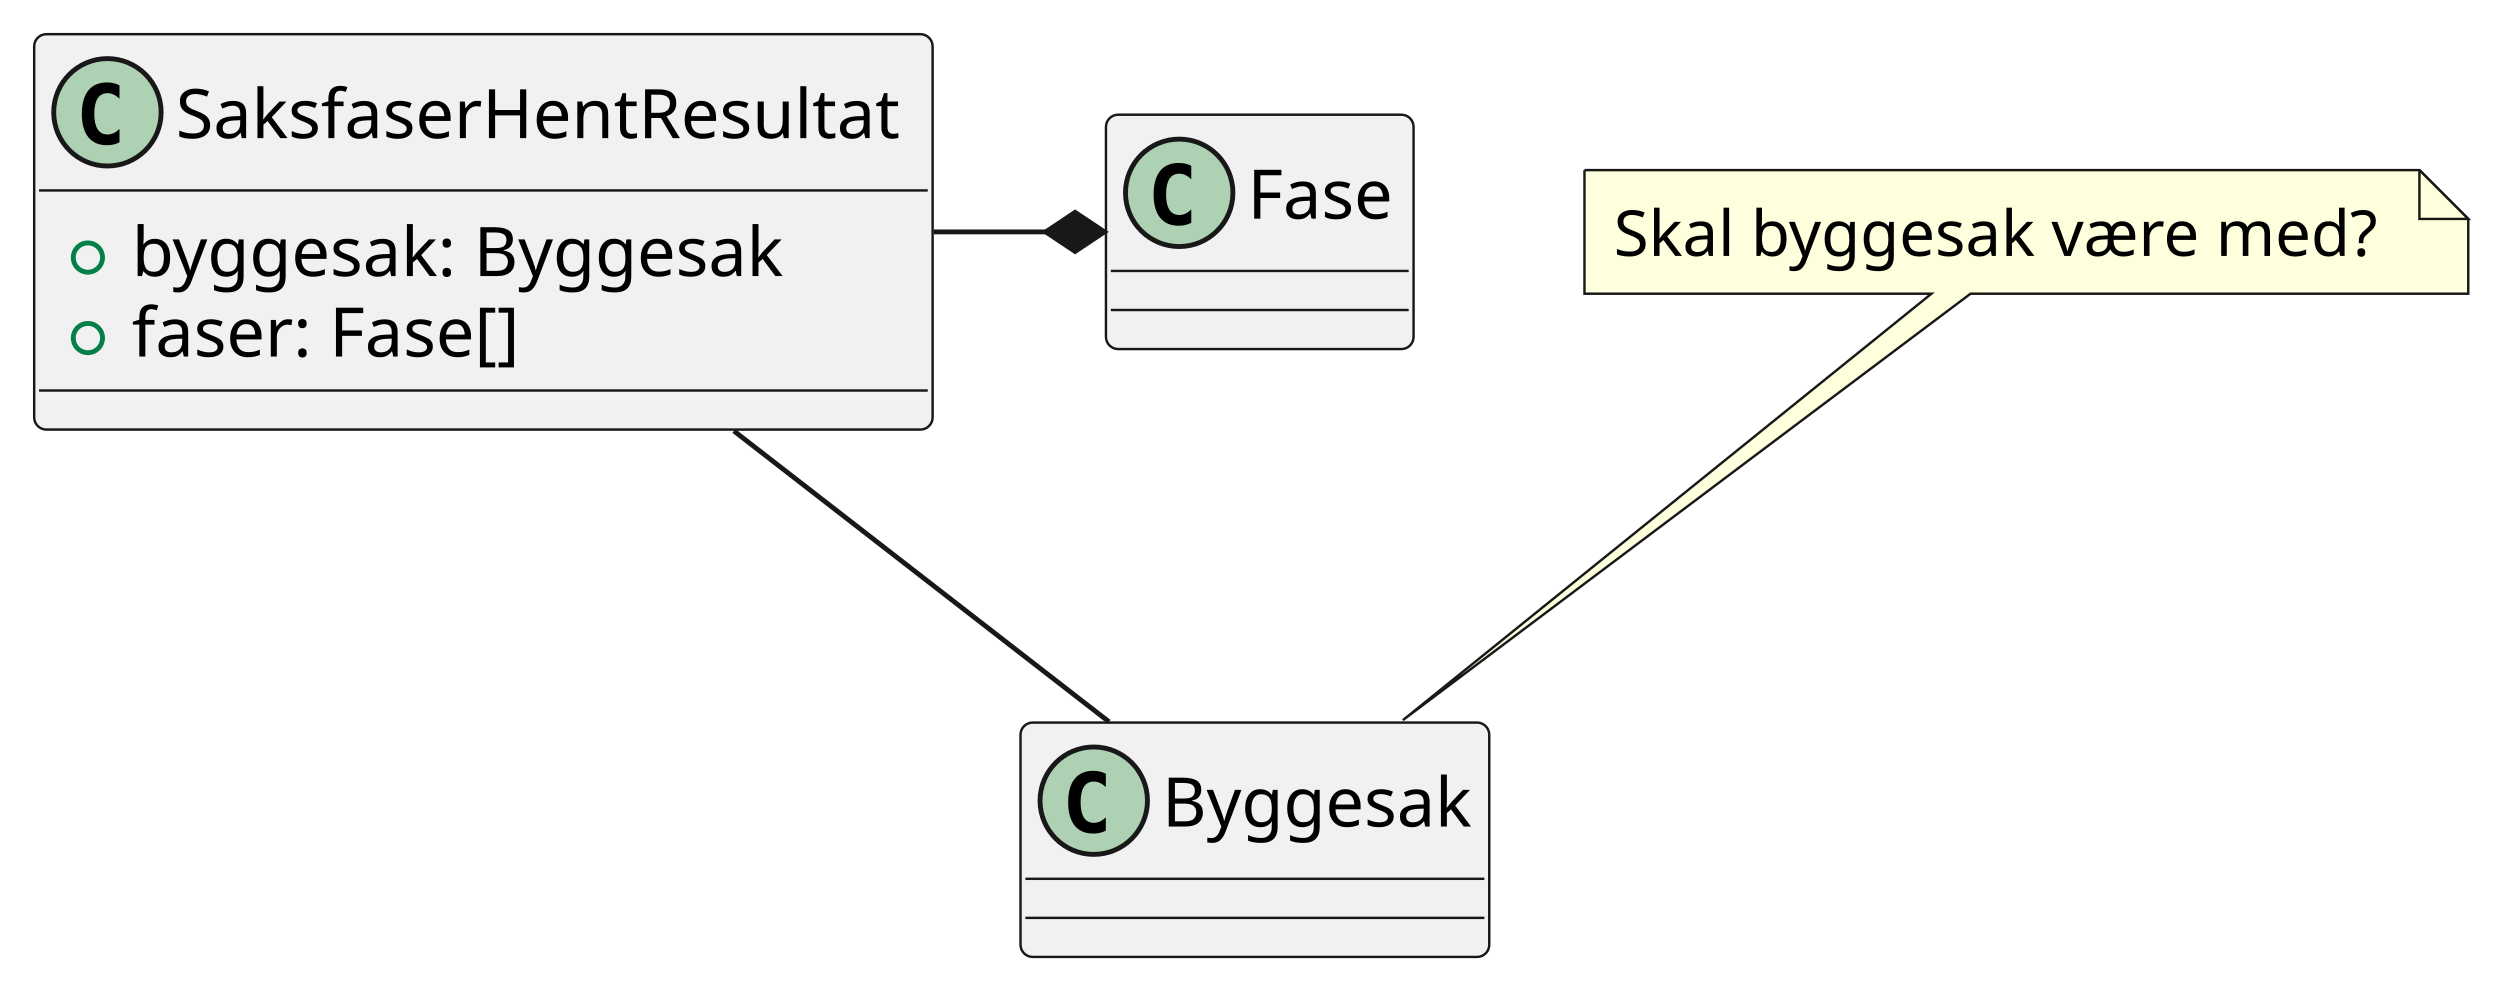
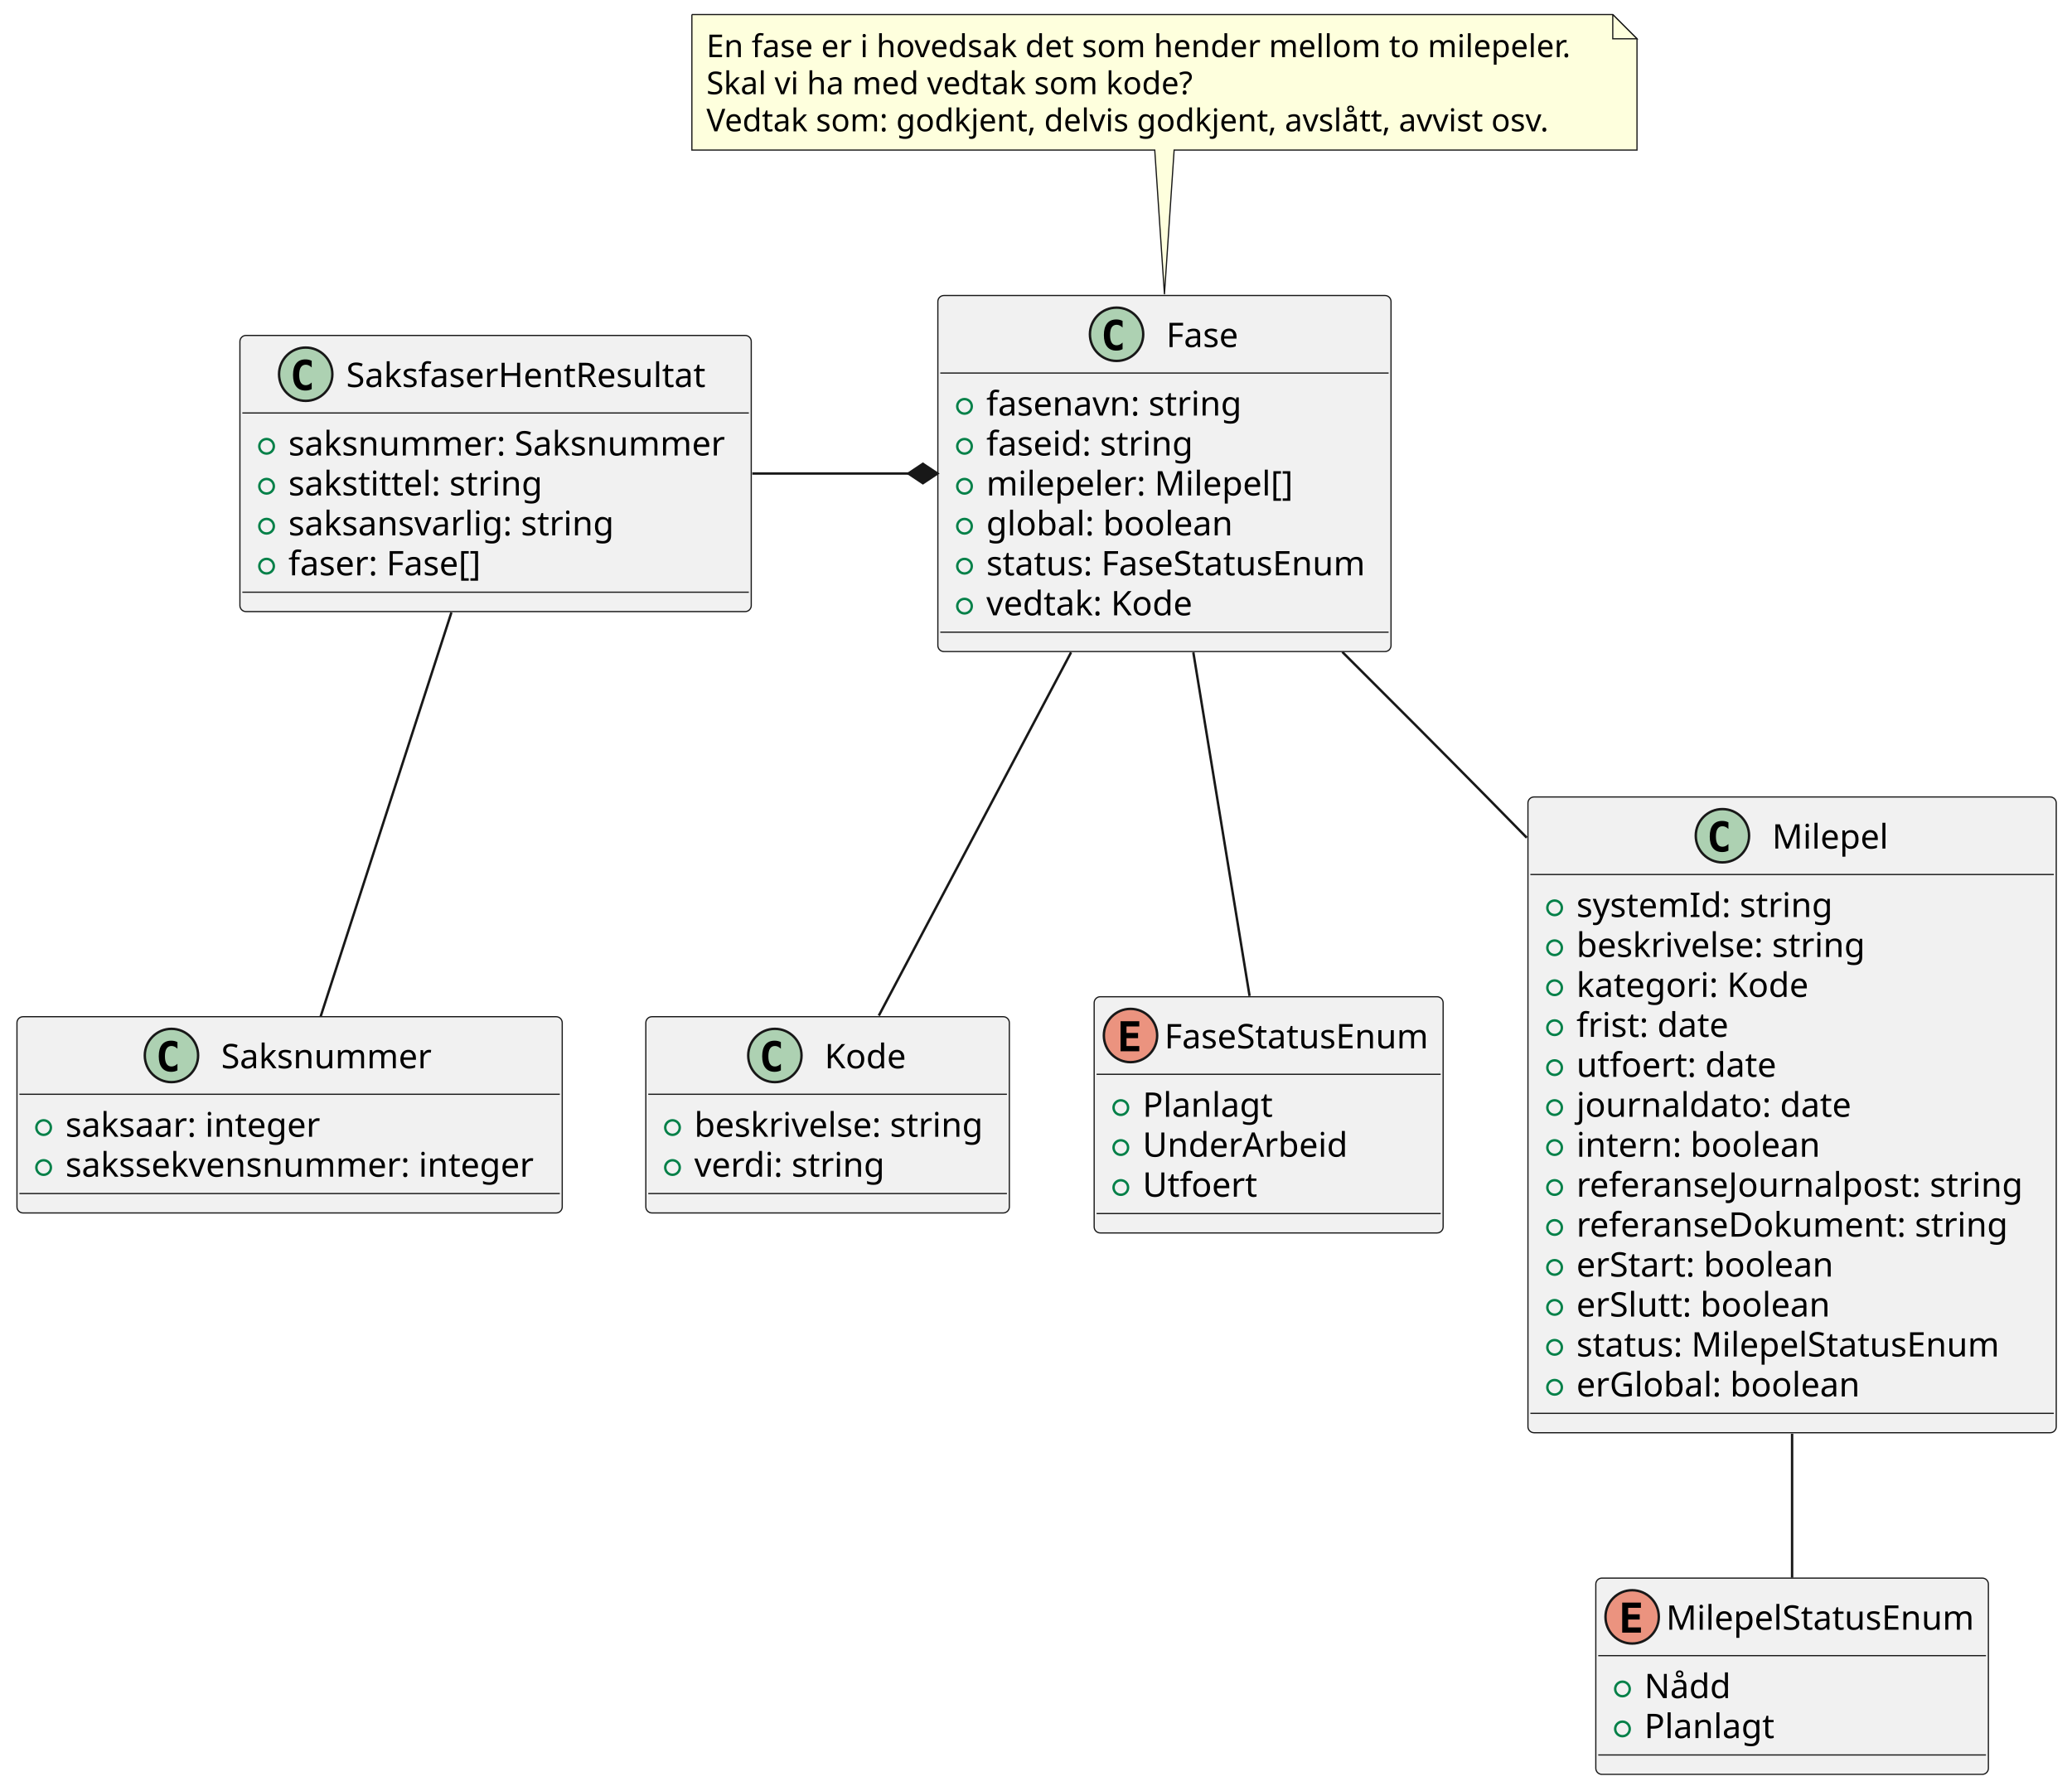
- <svg xmlns="http://www.w3.org/2000/svg" contentStyleType="text/css" height="202px" preserveAspectRatio="none" style="width:512px;height:202px;background:#FFFFFF;" version="1.1" viewBox="0 0 512 202" width="512px" zoomAndPan="magnify">
+ <svg xmlns="http://www.w3.org/2000/svg" contentStyleType="text/css" height="739px" preserveAspectRatio="none" style="width:855px;height:739px;background:#FFFFFF;" version="1.1" viewBox="0 0 855 739" width="855px" zoomAndPan="magnify">
  <defs />
  <g>
    <g id="elem_SaksfaserHentResultat">
-       <rect codeLine="1" fill="#F1F1F1" height="80.977" id="SaksfaserHentResultat" rx="2.5" ry="2.5" style="stroke:#181818;stroke-width:0.5;" width="184" x="7" y="7" />
-       <ellipse cx="22" cy="23" fill="#ADD1B2" rx="11" ry="11" style="stroke:#181818;stroke-width:1.0;" />
-       <path d="M24.473,29.143 Q23.892,29.442 23.253,29.591 Q22.614,29.741 21.908,29.741 Q19.401,29.741 18.081,28.089 Q16.762,26.437 16.762,23.316 Q16.762,20.186 18.081,18.535 Q19.401,16.883 21.908,16.883 Q22.614,16.883 23.261,17.032 Q23.909,17.182 24.473,17.48 L24.473,20.203 Q23.842,19.622 23.249,19.352 Q22.655,19.082 22.024,19.082 Q20.68,19.082 19.995,20.149 Q19.31,21.216 19.31,23.316 Q19.31,25.408 19.995,26.474 Q20.68,27.541 22.024,27.541 Q22.655,27.541 23.249,27.271 Q23.842,27.002 24.473,26.42 Z " fill="#000000" />
-       <text fill="#000000" font-family="sans-serif" font-size="14" lengthAdjust="spacing" textLength="152" x="36" y="28.291">SaksfaserHentResultat</text>
-       <line style="stroke:#181818;stroke-width:0.5;" x1="8" x2="190" y1="39" y2="39" />
-       <ellipse cx="18" cy="52.744" fill="none" rx="3" ry="3" style="stroke:#038048;stroke-width:1.0;" />
-       <text fill="#000000" font-family="sans-serif" font-size="14" lengthAdjust="spacing" textLength="137" x="27" y="56.535">byggesak: Byggesak</text>
-       <ellipse cx="18" cy="69.232" fill="none" rx="3" ry="3" style="stroke:#038048;stroke-width:1.0;" />
-       <text fill="#000000" font-family="sans-serif" font-size="14" lengthAdjust="spacing" textLength="83" x="27" y="73.023">faser: Fase[]</text>
-       <line style="stroke:#181818;stroke-width:0.5;" x1="8" x2="190" y1="79.977" y2="79.977" />
-     </g>
-     <g id="elem_Byggesak">
-       <rect fill="#F1F1F1" height="48" id="Byggesak" rx="2.5" ry="2.5" style="stroke:#181818;stroke-width:0.5;" width="96" x="209" y="147.98" />
-       <ellipse cx="224" cy="163.98" fill="#ADD1B2" rx="11" ry="11" style="stroke:#181818;stroke-width:1.0;" />
-       <path d="M226.473,170.123 Q225.892,170.422 225.253,170.571 Q224.614,170.721 223.908,170.721 Q221.401,170.721 220.082,169.069 Q218.762,167.417 218.762,164.296 Q218.762,161.167 220.082,159.515 Q221.401,157.863 223.908,157.863 Q224.614,157.863 225.261,158.012 Q225.909,158.162 226.473,158.46 L226.473,161.183 Q225.842,160.602 225.249,160.332 Q224.655,160.062 224.024,160.062 Q222.68,160.062 221.995,161.129 Q221.31,162.196 221.31,164.296 Q221.31,166.388 221.995,167.454 Q222.68,168.521 224.024,168.521 Q224.655,168.521 225.249,168.251 Q225.842,167.982 226.473,167.4 Z " fill="#000000" />
-       <text fill="#000000" font-family="sans-serif" font-size="14" lengthAdjust="spacing" textLength="64" x="238" y="169.271">Byggesak</text>
-       <line style="stroke:#181818;stroke-width:0.5;" x1="210" x2="304" y1="179.98" y2="179.98" />
-       <line style="stroke:#181818;stroke-width:0.5;" x1="210" x2="304" y1="187.98" y2="187.98" />
+       <rect codeLine="1" fill="#F1F1F1" height="113.953" id="SaksfaserHentResultat" rx="2.5" ry="2.5" style="stroke:#181818;stroke-width:0.5;" width="211" x="99" y="138.42" />
+       <ellipse cx="126.15" cy="154.42" fill="#ADD1B2" rx="11" ry="11" style="stroke:#181818;stroke-width:1.0;" />
+       <path d="M128.623,160.563 Q128.042,160.862 127.403,161.011 Q126.764,161.161 126.058,161.161 Q123.551,161.161 122.231,159.509 Q120.912,157.857 120.912,154.736 Q120.912,151.607 122.231,149.955 Q123.551,148.303 126.058,148.303 Q126.764,148.303 127.411,148.452 Q128.059,148.602 128.623,148.9 L128.623,151.623 Q127.992,151.042 127.399,150.772 Q126.805,150.502 126.174,150.502 Q124.83,150.502 124.145,151.569 Q123.46,152.636 123.46,154.736 Q123.46,156.828 124.145,157.894 Q124.83,158.961 126.174,158.961 Q126.805,158.961 127.399,158.691 Q127.992,158.422 128.623,157.84 Z " fill="#000000" />
+       <text fill="#000000" font-family="sans-serif" font-size="14" lengthAdjust="spacing" textLength="152" x="142.85" y="159.711">SaksfaserHentResultat</text>
+       <line style="stroke:#181818;stroke-width:0.5;" x1="100" x2="309" y1="170.42" y2="170.42" />
+       <ellipse cx="110" cy="184.164" fill="none" rx="3" ry="3" style="stroke:#038048;stroke-width:1.0;" />
+       <text fill="#000000" font-family="sans-serif" font-size="14" lengthAdjust="spacing" textLength="185" x="119" y="187.955">saksnummer: Saksnummer</text>
+       <ellipse cx="110" cy="200.652" fill="none" rx="3" ry="3" style="stroke:#038048;stroke-width:1.0;" />
+       <text fill="#000000" font-family="sans-serif" font-size="14" lengthAdjust="spacing" textLength="109" x="119" y="204.443">sakstittel: string</text>
+       <ellipse cx="110" cy="217.141" fill="none" rx="3" ry="3" style="stroke:#038048;stroke-width:1.0;" />
+       <text fill="#000000" font-family="sans-serif" font-size="14" lengthAdjust="spacing" textLength="140" x="119" y="220.932">saksansvarlig: string</text>
+       <ellipse cx="110" cy="233.629" fill="none" rx="3" ry="3" style="stroke:#038048;stroke-width:1.0;" />
+       <text fill="#000000" font-family="sans-serif" font-size="14" lengthAdjust="spacing" textLength="83" x="119" y="237.42">faser: Fase[]</text>
+       <line style="stroke:#181818;stroke-width:0.5;" x1="100" x2="309" y1="244.373" y2="244.373" />
    </g>
    <g id="elem_Fase">
-       <rect fill="#F1F1F1" height="48" id="Fase" rx="2.5" ry="2.5" style="stroke:#181818;stroke-width:0.5;" width="63" x="226.5" y="23.49" />
-       <ellipse cx="241.5" cy="39.49" fill="#ADD1B2" rx="11" ry="11" style="stroke:#181818;stroke-width:1.0;" />
-       <path d="M243.973,45.633 Q243.392,45.932 242.753,46.081 Q242.114,46.231 241.408,46.231 Q238.901,46.231 237.582,44.579 Q236.262,42.927 236.262,39.806 Q236.262,36.676 237.582,35.025 Q238.901,33.373 241.408,33.373 Q242.114,33.373 242.761,33.522 Q243.409,33.672 243.973,33.971 L243.973,36.693 Q243.342,36.112 242.749,35.842 Q242.155,35.572 241.524,35.572 Q240.18,35.572 239.495,36.639 Q238.81,37.706 238.81,39.806 Q238.81,41.898 239.495,42.964 Q240.18,44.031 241.524,44.031 Q242.155,44.031 242.749,43.761 Q243.342,43.492 243.973,42.91 Z " fill="#000000" />
-       <text fill="#000000" font-family="sans-serif" font-size="14" lengthAdjust="spacing" textLength="31" x="255.5" y="44.781">Fase</text>
-       <line style="stroke:#181818;stroke-width:0.5;" x1="227.5" x2="288.5" y1="55.49" y2="55.49" />
-       <line style="stroke:#181818;stroke-width:0.5;" x1="227.5" x2="288.5" y1="63.49" y2="63.49" />
+       <rect codeLine="13" fill="#F1F1F1" height="146.93" id="Fase" rx="2.5" ry="2.5" style="stroke:#181818;stroke-width:0.5;" width="187" x="387" y="121.94" />
+       <ellipse cx="460.75" cy="137.94" fill="#ADD1B2" rx="11" ry="11" style="stroke:#181818;stroke-width:1.0;" />
+       <path d="M463.223,144.083 Q462.642,144.382 462.003,144.531 Q461.364,144.681 460.658,144.681 Q458.151,144.681 456.832,143.029 Q455.512,141.377 455.512,138.256 Q455.512,135.126 456.832,133.475 Q458.151,131.823 460.658,131.823 Q461.364,131.823 462.011,131.972 Q462.659,132.122 463.223,132.421 L463.223,135.143 Q462.592,134.562 461.999,134.292 Q461.405,134.023 460.774,134.023 Q459.43,134.023 458.745,135.089 Q458.06,136.156 458.06,138.256 Q458.06,140.348 458.745,141.414 Q459.43,142.481 460.774,142.481 Q461.405,142.481 461.999,142.211 Q462.592,141.941 463.223,141.36 Z " fill="#000000" />
+       <text fill="#000000" font-family="sans-serif" font-size="14" lengthAdjust="spacing" textLength="31" x="481.25" y="143.231">Fase</text>
+       <line style="stroke:#181818;stroke-width:0.5;" x1="388" x2="573" y1="153.94" y2="153.94" />
+       <ellipse cx="398" cy="167.684" fill="none" rx="3" ry="3" style="stroke:#038048;stroke-width:1.0;" />
+       <text fill="#000000" font-family="sans-serif" font-size="14" lengthAdjust="spacing" textLength="109" x="407" y="171.475">fasenavn: string</text>
+       <ellipse cx="398" cy="184.172" fill="none" rx="3" ry="3" style="stroke:#038048;stroke-width:1.0;" />
+       <text fill="#000000" font-family="sans-serif" font-size="14" lengthAdjust="spacing" textLength="89" x="407" y="187.963">faseid: string</text>
+       <ellipse cx="398" cy="200.661" fill="none" rx="3" ry="3" style="stroke:#038048;stroke-width:1.0;" />
+       <text fill="#000000" font-family="sans-serif" font-size="14" lengthAdjust="spacing" textLength="131" x="407" y="204.452">milepeler: Milepel[]</text>
+       <ellipse cx="398" cy="217.149" fill="none" rx="3" ry="3" style="stroke:#038048;stroke-width:1.0;" />
+       <text fill="#000000" font-family="sans-serif" font-size="14" lengthAdjust="spacing" textLength="107" x="407" y="220.94">global: boolean</text>
+       <ellipse cx="398" cy="233.637" fill="none" rx="3" ry="3" style="stroke:#038048;stroke-width:1.0;" />
+       <text fill="#000000" font-family="sans-serif" font-size="14" lengthAdjust="spacing" textLength="161" x="407" y="237.428">status: FaseStatusEnum</text>
+       <ellipse cx="398" cy="250.125" fill="none" rx="3" ry="3" style="stroke:#038048;stroke-width:1.0;" />
+       <text fill="#000000" font-family="sans-serif" font-size="14" lengthAdjust="spacing" textLength="88" x="407" y="253.917">vedtak: Kode</text>
+       <line style="stroke:#181818;stroke-width:0.5;" x1="388" x2="573" y1="260.87" y2="260.87" />
+     </g>
+     <g id="elem_Saksnummer">
+       <rect codeLine="62" fill="#F1F1F1" height="80.977" id="Saksnummer" rx="2.5" ry="2.5" style="stroke:#181818;stroke-width:0.5;" width="225" x="7" y="419.55" />
+       <ellipse cx="70.75" cy="435.55" fill="#ADD1B2" rx="11" ry="11" style="stroke:#181818;stroke-width:1.0;" />
+       <path d="M73.223,441.693 Q72.642,441.992 72.003,442.141 Q71.364,442.291 70.658,442.291 Q68.151,442.291 66.832,440.639 Q65.512,438.987 65.512,435.866 Q65.512,432.736 66.832,431.085 Q68.151,429.433 70.658,429.433 Q71.364,429.433 72.011,429.582 Q72.659,429.732 73.223,430.031 L73.223,432.753 Q72.592,432.172 71.999,431.902 Q71.405,431.632 70.774,431.632 Q69.43,431.632 68.745,432.699 Q68.06,433.766 68.06,435.866 Q68.06,437.958 68.745,439.024 Q69.43,440.091 70.774,440.091 Q71.405,440.091 71.999,439.821 Q72.592,439.551 73.223,438.97 Z " fill="#000000" />
+       <text fill="#000000" font-family="sans-serif" font-size="14" lengthAdjust="spacing" textLength="89" x="91.25" y="440.841">Saksnummer</text>
+       <line style="stroke:#181818;stroke-width:0.5;" x1="8" x2="231" y1="451.55" y2="451.55" />
+       <ellipse cx="18" cy="465.294" fill="none" rx="3" ry="3" style="stroke:#038048;stroke-width:1.0;" />
+       <text fill="#000000" font-family="sans-serif" font-size="14" lengthAdjust="spacing" textLength="109" x="27" y="469.085">saksaar: integer</text>
+       <ellipse cx="18" cy="481.782" fill="none" rx="3" ry="3" style="stroke:#038048;stroke-width:1.0;" />
+       <text fill="#000000" font-family="sans-serif" font-size="14" lengthAdjust="spacing" textLength="199" x="27" y="485.573">sakssekvensnummer: integer</text>
+       <line style="stroke:#181818;stroke-width:0.5;" x1="8" x2="231" y1="492.527" y2="492.527" />
    </g>
    <g id="elem_GMN7">
-       <path d="M324.5,34.84 L324.5,60.151 A0,0 0 0 0 324.5,60.151 L395.56,60.151 L287.31,147.48 L403.56,60.151 L505.5,60.151 A0,0 0 0 0 505.5,60.151 L505.5,44.84 L495.5,34.84 L324.5,34.84 A0,0 0 0 0 324.5,34.84 " fill="#FEFFDD" style="stroke:#181818;stroke-width:0.5;" />
-       <path d="M495.5,34.84 L495.5,44.84 L505.5,44.84 L495.5,34.84 " fill="#FEFFDD" style="stroke:#181818;stroke-width:0.5;" />
-       <text fill="#000000" font-family="sans-serif" font-size="13" lengthAdjust="spacing" textLength="160" x="330.5" y="52.408">Skal byggesak være med?</text>
+       <path d="M285.5,6 L285.5,61.932 A0,0 0 0 0 285.5,61.932 L476.5,61.932 L480.5,121.44 L484.5,61.932 L675.5,61.932 A0,0 0 0 0 675.5,61.932 L675.5,16 L665.5,6 L285.5,6 A0,0 0 0 0 285.5,6 " fill="#FEFFDD" style="stroke:#181818;stroke-width:0.5;" />
+       <path d="M665.5,6 L665.5,16 L675.5,16 L665.5,6 " fill="#FEFFDD" style="stroke:#181818;stroke-width:0.5;" />
+       <text fill="#000000" font-family="sans-serif" font-size="13" lengthAdjust="spacing" textLength="369" x="291.5" y="23.568">En fase er i hovedsak det som hender mellom to milepeler.</text>
+       <text fill="#000000" font-family="sans-serif" font-size="13" lengthAdjust="spacing" textLength="208" x="291.5" y="38.879">Skal vi ha med vedtak som kode?</text>
+       <text fill="#000000" font-family="sans-serif" font-size="13" lengthAdjust="spacing" textLength="368" x="291.5" y="54.19">Vedtak som: godkjent, delvis godkjent, avslått, avvist osv.</text>
    </g>
-     <g id="link_SaksfaserHentResultat_Byggesak">
-       <path codeLine="6" d="M150.3,88.26 C175.71,107.96 205.5,131.05 227.13,147.83 " fill="none" id="SaksfaserHentResultat-Byggesak" style="stroke:#181818;stroke-width:1.0;" />
+     <g id="elem_Kode">
+       <rect codeLine="24" fill="#F1F1F1" height="80.977" id="Kode" rx="2.5" ry="2.5" style="stroke:#181818;stroke-width:0.5;" width="150" x="266.5" y="419.55" />
+       <ellipse cx="319.75" cy="435.55" fill="#ADD1B2" rx="11" ry="11" style="stroke:#181818;stroke-width:1.0;" />
+       <path d="M322.223,441.693 Q321.642,441.992 321.003,442.141 Q320.364,442.291 319.658,442.291 Q317.151,442.291 315.832,440.639 Q314.512,438.987 314.512,435.866 Q314.512,432.736 315.832,431.085 Q317.151,429.433 319.658,429.433 Q320.364,429.433 321.011,429.582 Q321.659,429.732 322.223,430.031 L322.223,432.753 Q321.592,432.172 320.999,431.902 Q320.405,431.632 319.774,431.632 Q318.43,431.632 317.745,432.699 Q317.06,433.766 317.06,435.866 Q317.06,437.958 317.745,439.024 Q318.43,440.091 319.774,440.091 Q320.405,440.091 320.999,439.821 Q321.592,439.551 322.223,438.97 Z " fill="#000000" />
+       <text fill="#000000" font-family="sans-serif" font-size="14" lengthAdjust="spacing" textLength="35" x="340.25" y="440.841">Kode</text>
+       <line style="stroke:#181818;stroke-width:0.5;" x1="267.5" x2="415.5" y1="451.55" y2="451.55" />
+       <ellipse cx="277.5" cy="465.294" fill="none" rx="3" ry="3" style="stroke:#038048;stroke-width:1.0;" />
+       <text fill="#000000" font-family="sans-serif" font-size="14" lengthAdjust="spacing" textLength="124" x="286.5" y="469.085">beskrivelse: string</text>
+       <ellipse cx="277.5" cy="481.782" fill="none" rx="3" ry="3" style="stroke:#038048;stroke-width:1.0;" />
+       <text fill="#000000" font-family="sans-serif" font-size="14" lengthAdjust="spacing" textLength="82" x="286.5" y="485.573">verdi: string</text>
+       <line style="stroke:#181818;stroke-width:0.5;" x1="267.5" x2="415.5" y1="492.527" y2="492.527" />
+     </g>
+     <g id="elem_FaseStatusEnum">
+       <rect codeLine="31" fill="#F1F1F1" height="97.465" id="FaseStatusEnum" rx="2.5" ry="2.5" style="stroke:#181818;stroke-width:0.5;" width="144" x="451.5" y="411.31" />
+       <ellipse cx="466.5" cy="427.31" fill="#EB937F" rx="11" ry="11" style="stroke:#181818;stroke-width:1.0;" />
+       <path d="M470.114,433.81 L462.394,433.81 L462.394,421.417 L470.114,421.417 L470.114,423.575 L464.843,423.575 L464.843,426.248 L469.616,426.248 L469.616,428.406 L464.843,428.406 L464.843,431.652 L470.114,431.652 Z " fill="#000000" />
+       <text fill="#000000" font-family="sans-serif" font-size="14" lengthAdjust="spacing" textLength="112" x="480.5" y="432.601">FaseStatusEnum</text>
+       <line style="stroke:#181818;stroke-width:0.5;" x1="452.5" x2="594.5" y1="443.31" y2="443.31" />
+       <ellipse cx="462.5" cy="457.054" fill="none" rx="3" ry="3" style="stroke:#038048;stroke-width:1.0;" />
+       <text fill="#000000" font-family="sans-serif" font-size="14" lengthAdjust="spacing" textLength="55" x="471.5" y="460.845">Planlagt</text>
+       <ellipse cx="462.5" cy="473.542" fill="none" rx="3" ry="3" style="stroke:#038048;stroke-width:1.0;" />
+       <text fill="#000000" font-family="sans-serif" font-size="14" lengthAdjust="spacing" textLength="88" x="471.5" y="477.333">UnderArbeid</text>
+       <ellipse cx="462.5" cy="490.031" fill="none" rx="3" ry="3" style="stroke:#038048;stroke-width:1.0;" />
+       <text fill="#000000" font-family="sans-serif" font-size="14" lengthAdjust="spacing" textLength="48" x="471.5" y="493.822">Utfoert</text>
+       <line style="stroke:#181818;stroke-width:0.5;" x1="452.5" x2="594.5" y1="500.775" y2="500.775" />
+     </g>
+     <g id="elem_Milepel">
+       <rect codeLine="39" fill="#F1F1F1" height="262.348" id="Milepel" rx="2.5" ry="2.5" style="stroke:#181818;stroke-width:0.5;" width="218" x="630.5" y="328.87" />
+       <ellipse cx="710.75" cy="344.87" fill="#ADD1B2" rx="11" ry="11" style="stroke:#181818;stroke-width:1.0;" />
+       <path d="M713.223,351.013 Q712.642,351.312 712.003,351.461 Q711.364,351.611 710.658,351.611 Q708.151,351.611 706.832,349.959 Q705.512,348.307 705.512,345.186 Q705.512,342.057 706.832,340.405 Q708.151,338.753 710.658,338.753 Q711.364,338.753 712.011,338.902 Q712.659,339.052 713.223,339.351 L713.223,342.073 Q712.592,341.492 711.999,341.222 Q711.405,340.952 710.774,340.952 Q709.43,340.952 708.745,342.019 Q708.06,343.086 708.06,345.186 Q708.06,347.278 708.745,348.344 Q709.43,349.411 710.774,349.411 Q711.405,349.411 711.999,349.141 Q712.592,348.872 713.223,348.29 Z " fill="#000000" />
+       <text fill="#000000" font-family="sans-serif" font-size="14" lengthAdjust="spacing" textLength="49" x="731.25" y="350.161">Milepel</text>
+       <line style="stroke:#181818;stroke-width:0.5;" x1="631.5" x2="847.5" y1="360.87" y2="360.87" />
+       <ellipse cx="641.5" cy="374.614" fill="none" rx="3" ry="3" style="stroke:#038048;stroke-width:1.0;" />
+       <text fill="#000000" font-family="sans-serif" font-size="14" lengthAdjust="spacing" textLength="108" x="650.5" y="378.405">systemId: string</text>
+       <ellipse cx="641.5" cy="391.102" fill="none" rx="3" ry="3" style="stroke:#038048;stroke-width:1.0;" />
+       <text fill="#000000" font-family="sans-serif" font-size="14" lengthAdjust="spacing" textLength="124" x="650.5" y="394.893">beskrivelse: string</text>
+       <ellipse cx="641.5" cy="407.591" fill="none" rx="3" ry="3" style="stroke:#038048;stroke-width:1.0;" />
+       <text fill="#000000" font-family="sans-serif" font-size="14" lengthAdjust="spacing" textLength="100" x="650.5" y="411.382">kategori: Kode</text>
+       <ellipse cx="641.5" cy="424.079" fill="none" rx="3" ry="3" style="stroke:#038048;stroke-width:1.0;" />
+       <text fill="#000000" font-family="sans-serif" font-size="14" lengthAdjust="spacing" textLength="65" x="650.5" y="427.87">frist: date</text>
+       <ellipse cx="641.5" cy="440.567" fill="none" rx="3" ry="3" style="stroke:#038048;stroke-width:1.0;" />
+       <text fill="#000000" font-family="sans-serif" font-size="14" lengthAdjust="spacing" textLength="85" x="650.5" y="444.358">utfoert: date</text>
+       <ellipse cx="641.5" cy="457.055" fill="none" rx="3" ry="3" style="stroke:#038048;stroke-width:1.0;" />
+       <text fill="#000000" font-family="sans-serif" font-size="14" lengthAdjust="spacing" textLength="118" x="650.5" y="460.847">journaldato: date</text>
+       <ellipse cx="641.5" cy="473.544" fill="none" rx="3" ry="3" style="stroke:#038048;stroke-width:1.0;" />
+       <text fill="#000000" font-family="sans-serif" font-size="14" lengthAdjust="spacing" textLength="105" x="650.5" y="477.335">intern: boolean</text>
+       <ellipse cx="641.5" cy="490.032" fill="none" rx="3" ry="3" style="stroke:#038048;stroke-width:1.0;" />
+       <text fill="#000000" font-family="sans-serif" font-size="14" lengthAdjust="spacing" textLength="192" x="650.5" y="493.823">referanseJournalpost: string</text>
+       <ellipse cx="641.5" cy="506.52" fill="none" rx="3" ry="3" style="stroke:#038048;stroke-width:1.0;" />
+       <text fill="#000000" font-family="sans-serif" font-size="14" lengthAdjust="spacing" textLength="184" x="650.5" y="510.311">referanseDokument: string</text>
+       <ellipse cx="641.5" cy="523.009" fill="none" rx="3" ry="3" style="stroke:#038048;stroke-width:1.0;" />
+       <text fill="#000000" font-family="sans-serif" font-size="14" lengthAdjust="spacing" textLength="110" x="650.5" y="526.8">erStart: boolean</text>
+       <ellipse cx="641.5" cy="539.497" fill="none" rx="3" ry="3" style="stroke:#038048;stroke-width:1.0;" />
+       <text fill="#000000" font-family="sans-serif" font-size="14" lengthAdjust="spacing" textLength="109" x="650.5" y="543.288">erSlutt: boolean</text>
+       <ellipse cx="641.5" cy="555.985" fill="none" rx="3" ry="3" style="stroke:#038048;stroke-width:1.0;" />
+       <text fill="#000000" font-family="sans-serif" font-size="14" lengthAdjust="spacing" textLength="179" x="650.5" y="559.776">status: MilepelStatusEnum</text>
+       <ellipse cx="641.5" cy="572.473" fill="none" rx="3" ry="3" style="stroke:#038048;stroke-width:1.0;" />
+       <text fill="#000000" font-family="sans-serif" font-size="14" lengthAdjust="spacing" textLength="122" x="650.5" y="576.264">erGlobal: boolean</text>
+       <line style="stroke:#181818;stroke-width:0.5;" x1="631.5" x2="847.5" y1="583.218" y2="583.218" />
+     </g>
+     <g id="elem_MilepelStatusEnum">
+       <rect codeLine="57" fill="#F1F1F1" height="80.977" id="MilepelStatusEnum" rx="2.5" ry="2.5" style="stroke:#181818;stroke-width:0.5;" width="162" x="658.5" y="651.21" />
+       <ellipse cx="673.5" cy="667.21" fill="#EB937F" rx="11" ry="11" style="stroke:#181818;stroke-width:1.0;" />
+       <path d="M677.114,673.71 L669.394,673.71 L669.394,661.317 L677.114,661.317 L677.114,663.475 L671.843,663.475 L671.843,666.148 L676.616,666.148 L676.616,668.306 L671.843,668.306 L671.843,671.552 L677.114,671.552 Z " fill="#000000" />
+       <text fill="#000000" font-family="sans-serif" font-size="14" lengthAdjust="spacing" textLength="130" x="687.5" y="672.501">MilepelStatusEnum</text>
+       <line style="stroke:#181818;stroke-width:0.5;" x1="659.5" x2="819.5" y1="683.21" y2="683.21" />
+       <ellipse cx="669.5" cy="696.954" fill="none" rx="3" ry="3" style="stroke:#038048;stroke-width:1.0;" />
+       <text fill="#000000" font-family="sans-serif" font-size="14" lengthAdjust="spacing" textLength="36" x="678.5" y="700.745">Nådd</text>
+       <ellipse cx="669.5" cy="713.442" fill="none" rx="3" ry="3" style="stroke:#038048;stroke-width:1.0;" />
+       <text fill="#000000" font-family="sans-serif" font-size="14" lengthAdjust="spacing" textLength="55" x="678.5" y="717.233">Planlagt</text>
+       <line style="stroke:#181818;stroke-width:0.5;" x1="659.5" x2="819.5" y1="724.187" y2="724.187" />
    </g>
    <g id="link_SaksfaserHentResultat_Fase">
-       <path codeLine="7" d="M191.23,47.49 C202.88,47.49 202.53,47.49 214.18,47.49 " fill="none" id="SaksfaserHentResultat-to-Fase" style="stroke:#181818;stroke-width:1.0;" />
-       <polygon fill="#181818" points="226.18,47.49,220.18,43.49,214.18,47.49,220.18,51.49,226.18,47.49" style="stroke:#181818;stroke-width:1.0;" />
+       <path codeLine="8" d="M310.43,195.4 C335.89,195.4 349.36,195.4 374.83,195.4 " fill="none" id="SaksfaserHentResultat-to-Fase" style="stroke:#181818;stroke-width:1.0;" />
+       <polygon fill="#181818" points="386.83,195.4,380.83,191.4,374.83,195.4,380.83,199.4,386.83,195.4" style="stroke:#181818;stroke-width:1.0;" />
+     </g>
+     <g id="link_SaksfaserHentResultat_Saksnummer">
+       <path codeLine="9" d="M186.27,252.74 C170.02,302.94 146.66,375.1 132.32,419.43 " fill="none" id="SaksfaserHentResultat-Saksnummer" style="stroke:#181818;stroke-width:1.0;" />
+     </g>
+     <g id="link_Fase_Kode">
+       <path codeLine="22" d="M441.97,269.21 C416.34,317.64 383.64,379.41 362.64,419.1 " fill="none" id="Fase-Kode" style="stroke:#181818;stroke-width:1.0;" />
+     </g>
+     <g id="link_Fase_FaseStatusEnum">
+       <path codeLine="29" d="M492.42,269.21 C499.83,314.45 509.14,371.34 515.63,410.98 " fill="none" id="Fase-FaseStatusEnum" style="stroke:#181818;stroke-width:1.0;" />
+     </g>
+     <g id="link_Fase_Milepel">
+       <path codeLine="37" d="M553.91,269.04 C573.36,288.41 594.28,309.37 613.5,328.87 C618.91,334.35 624.44,339.98 630.01,345.68 " fill="none" id="Fase-Milepel" style="stroke:#181818;stroke-width:1.0;" />
+     </g>
+     <g id="link_Milepel_MilepelStatusEnum">
+       <path codeLine="55" d="M739.5,591.64 C739.5,613.25 739.5,634.1 739.5,651.05 " fill="none" id="Milepel-MilepelStatusEnum" style="stroke:#181818;stroke-width:1.0;" />
    </g>
  </g>
</svg>
